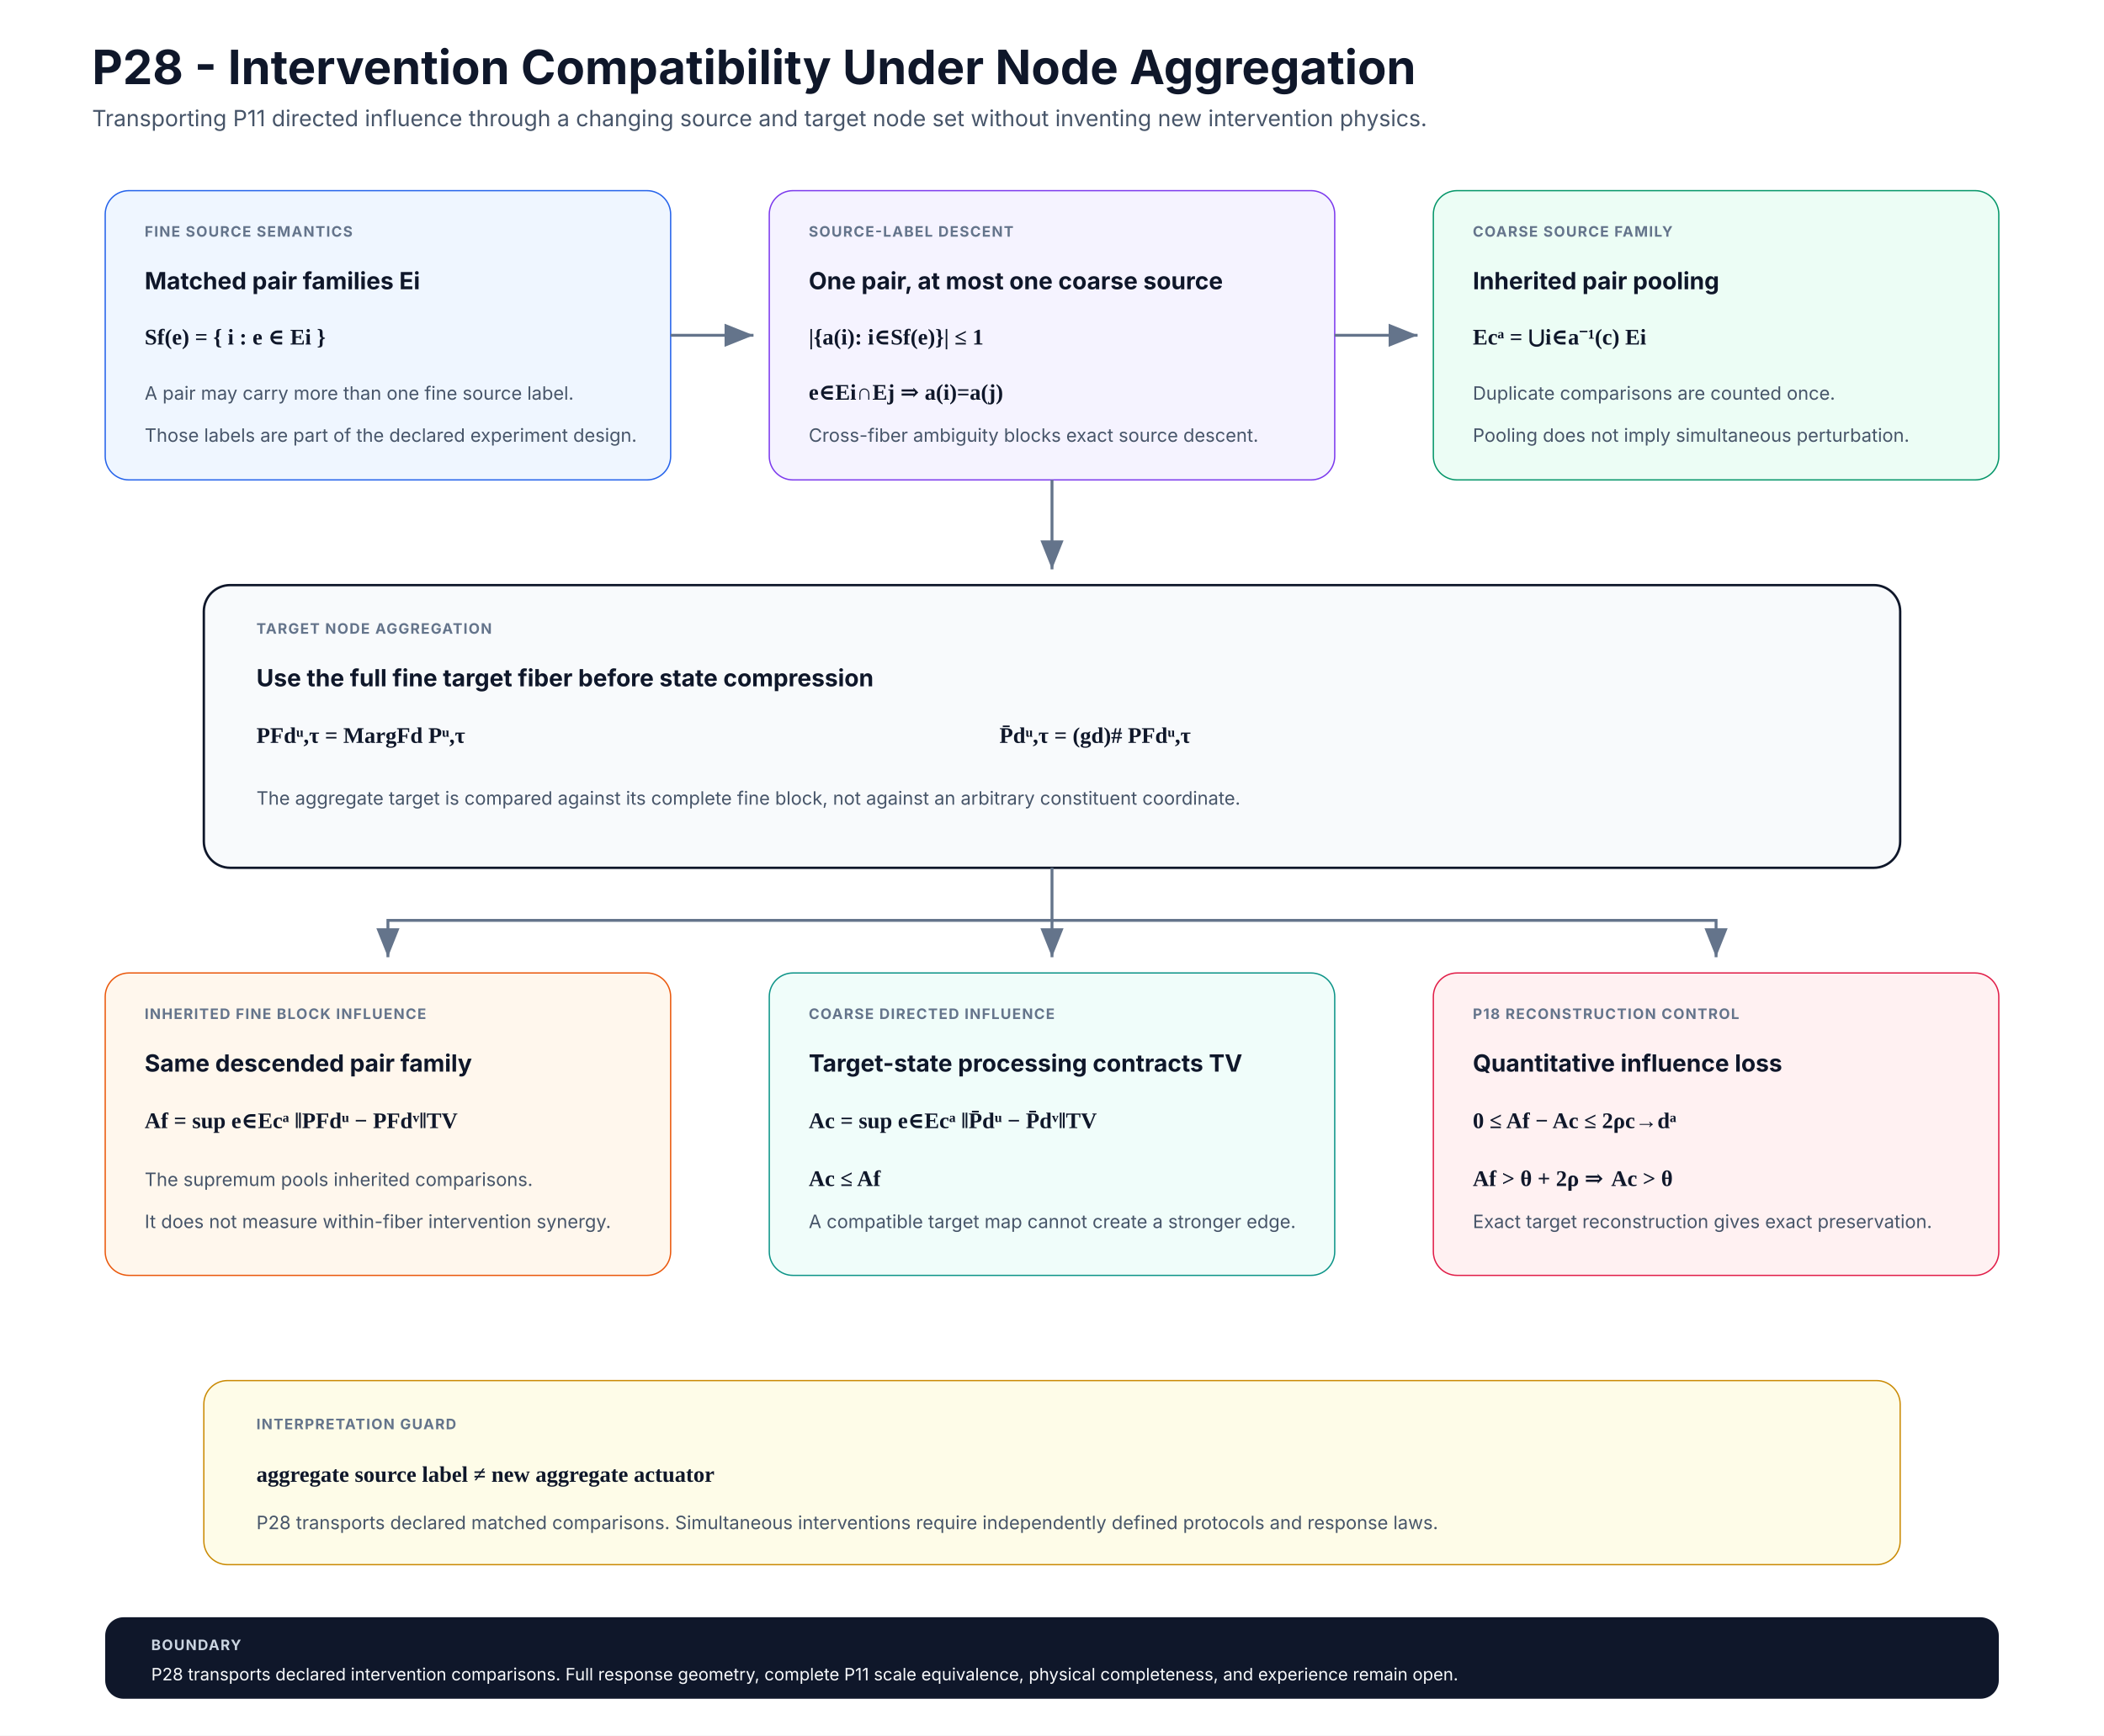
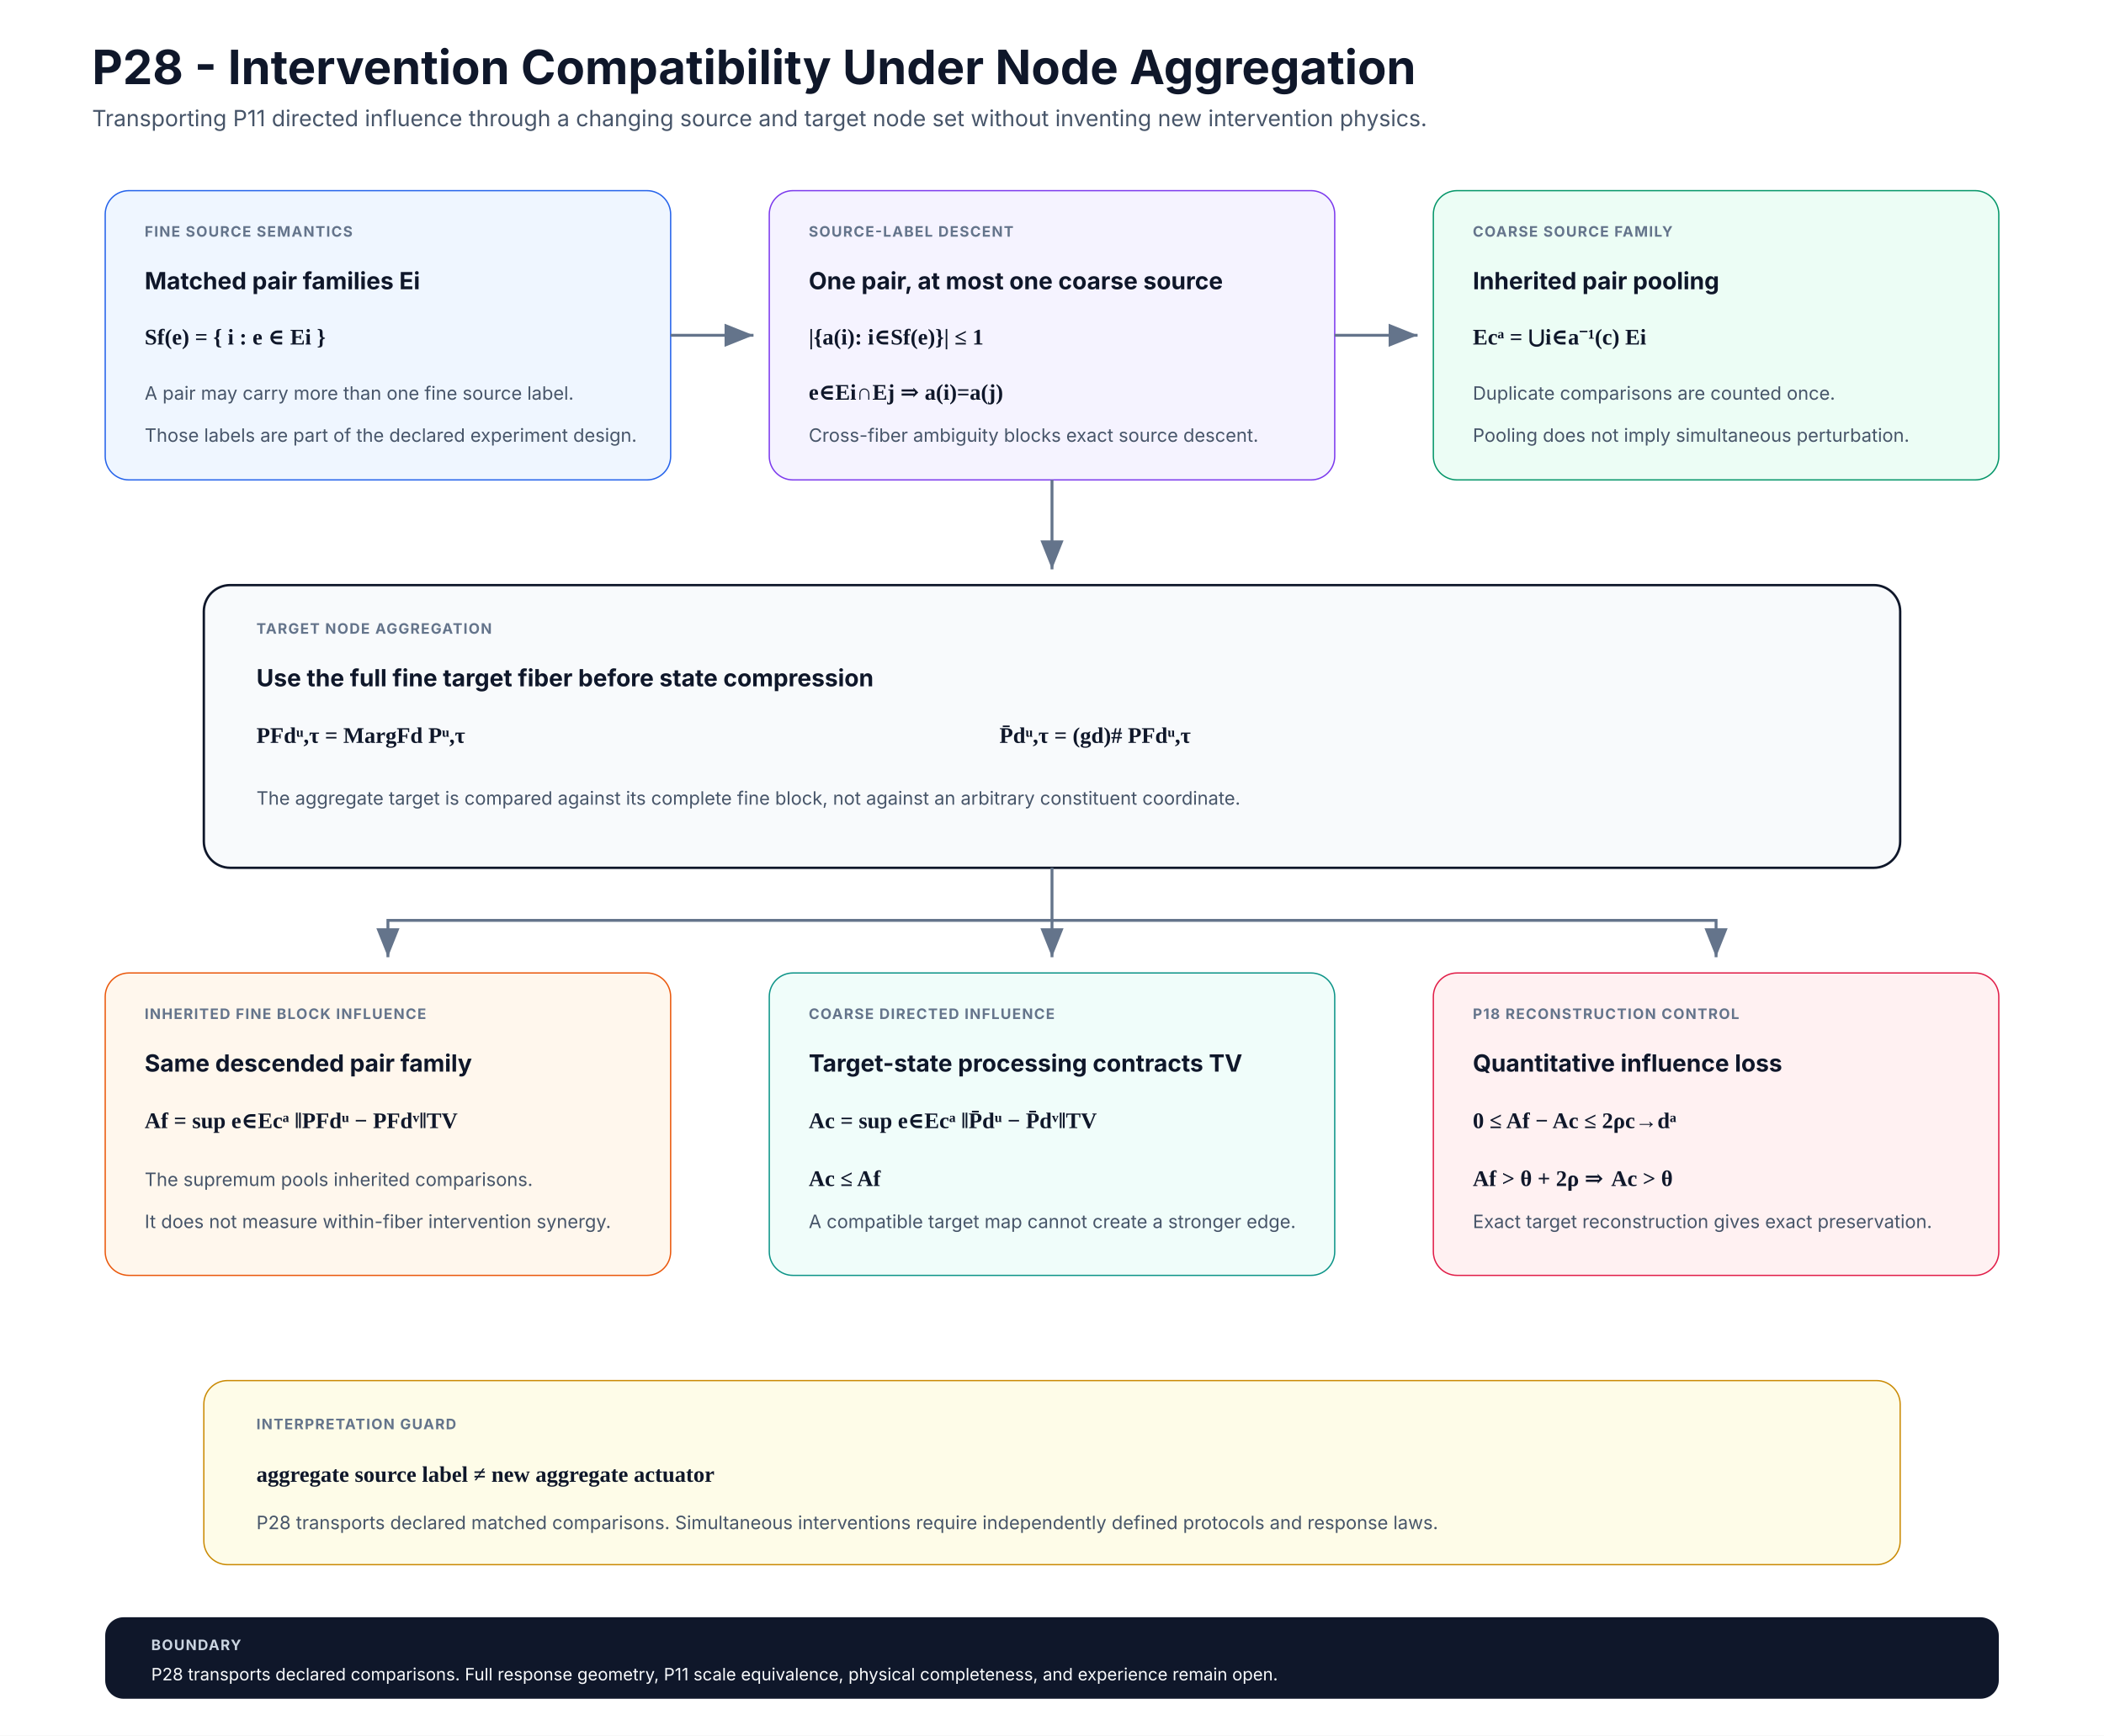
<svg xmlns="http://www.w3.org/2000/svg" width="1600" height="1320" viewBox="0 0 1600 1320" role="img" aria-labelledby="title desc">
  <defs>
    <marker id="arrow" markerWidth="12" markerHeight="12" refX="10" refY="4" orient="auto">
      <path d="M0 0 L0 8 L10 4 z" fill="#64748b" />
    </marker>
    <style>
      .title{font:700 36px Inter,Segoe UI,Arial,sans-serif;fill:#0f172a}
      .subtitle{font:400 17px Inter,Segoe UI,Arial,sans-serif;fill:#475569}
      .label{font:700 11px Inter,Segoe UI,Arial,sans-serif;letter-spacing:.8px;fill:#64748b}
      .head{font:700 18px Inter,Segoe UI,Arial,sans-serif;fill:#0f172a}
      .body{font:400 14px Inter,Segoe UI,Arial,sans-serif;fill:#475569}
      .eq{font:600 17px Georgia,'Times New Roman',serif;fill:#0f172a}
      .arrow{stroke:#64748b;stroke-width:2.2;fill:none;marker-end:url(#arrow)}
    </style>
  </defs>
  <rect width="1600" height="1320" fill="#ffffff" />
  <text x="70" y="64" class="title">P28 - Intervention Compatibility Under Node Aggregation</text>
  <text x="70" y="96" class="subtitle">Transporting P11 directed influence through a changing source and target node set without inventing new intervention physics.</text>
  <rect x="80" y="145" width="430" height="220" rx="18" fill="#eff6ff" stroke="#2563eb" />
  <text x="110" y="180" class="label">FINE SOURCE SEMANTICS</text>
  <text x="110" y="220" class="head">Matched pair families Ei</text>
  <text x="110" y="262" class="eq">Sf(e) = { i : e ∈ Ei }</text>
  <text x="110" y="304" class="body">A pair may carry more than one fine source label.</text>
  <text x="110" y="336" class="body">Those labels are part of the declared experiment design.</text>
  <rect x="585" y="145" width="430" height="220" rx="18" fill="#f5f3ff" stroke="#7c3aed" />
  <text x="615" y="180" class="label">SOURCE-LABEL DESCENT</text>
  <text x="615" y="220" class="head">One pair, at most one coarse source</text>
  <text x="615" y="262" class="eq">|{a(i): i∈Sf(e)}| ≤ 1</text>
  <text x="615" y="304" class="eq">e∈Ei∩Ej ⇒ a(i)=a(j)</text>
  <text x="615" y="336" class="body">Cross-fiber ambiguity blocks exact source descent.</text>
  <rect x="1090" y="145" width="430" height="220" rx="18" fill="#ecfdf5" stroke="#059669" />
  <text x="1120" y="180" class="label">COARSE SOURCE FAMILY</text>
  <text x="1120" y="220" class="head">Inherited pair pooling</text>
  <text x="1120" y="262" class="eq">Ecᵃ = ⋃i∈a⁻¹(c) Ei</text>
  <text x="1120" y="304" class="body">Duplicate comparisons are counted once.</text>
  <text x="1120" y="336" class="body">Pooling does not imply simultaneous perturbation.</text>
  <path class="arrow" d="M510 255 H573" />
  <path class="arrow" d="M1015 255 H1078" />
  <rect x="155" y="445" width="1290" height="215" rx="20" fill="#f8fafc" stroke="#0f172a" stroke-width="1.8" />
  <text x="195" y="482" class="label">TARGET NODE AGGREGATION</text>
  <text x="195" y="522" class="head">Use the full fine target fiber before state compression</text>
  <text x="195" y="565" class="eq">PFdᵘ,τ = MargFd Pᵘ,τ</text>
  <text x="760" y="565" class="eq">P̄dᵘ,τ = (gd)# PFdᵘ,τ</text>
  <text x="195" y="612" class="body">The aggregate target is compared against its complete fine block, not against an arbitrary constituent coordinate.</text>
  <path class="arrow" d="M800 365 V433" />
  <rect x="80" y="740" width="430" height="230" rx="18" fill="#fff7ed" stroke="#ea580c" />
  <text x="110" y="775" class="label">INHERITED FINE BLOCK INFLUENCE</text>
  <text x="110" y="815" class="head">Same descended pair family</text>
  <text x="110" y="858" class="eq">Af = sup e∈Ecᵃ ‖PFdᵘ − PFdᵛ‖TV</text>
  <text x="110" y="902" class="body">The supremum pools inherited comparisons.</text>
  <text x="110" y="934" class="body">It does not measure within-fiber intervention synergy.</text>
  <rect x="585" y="740" width="430" height="230" rx="18" fill="#f0fdfa" stroke="#0d9488" />
  <text x="615" y="775" class="label">COARSE DIRECTED INFLUENCE</text>
  <text x="615" y="815" class="head">Target-state processing contracts TV</text>
  <text x="615" y="858" class="eq">Ac = sup e∈Ecᵃ ‖P̄dᵘ − P̄dᵛ‖TV</text>
  <text x="615" y="902" class="eq">Ac ≤ Af</text>
  <text x="615" y="934" class="body">A compatible target map cannot create a stronger edge.</text>
  <rect x="1090" y="740" width="430" height="230" rx="18" fill="#fff1f2" stroke="#e11d48" />
  <text x="1120" y="775" class="label">P18 RECONSTRUCTION CONTROL</text>
  <text x="1120" y="815" class="head">Quantitative influence loss</text>
  <text x="1120" y="858" class="eq">0 ≤ Af − Ac ≤ 2ρc→dᵃ</text>
  <text x="1120" y="902" class="eq">Af &gt; θ + 2ρ ⇒ Ac &gt; θ</text>
  <text x="1120" y="934" class="body">Exact target reconstruction gives exact preservation.</text>
  <path class="arrow" d="M800 660 V700 H295 V728" />
  <path class="arrow" d="M800 700 V728" />
  <path class="arrow" d="M800 700 H1305 V728" />
  <rect x="155" y="1050" width="1290" height="140" rx="18" fill="#fefce8" stroke="#ca8a04" />
  <text x="195" y="1087" class="label">INTERPRETATION GUARD</text>
  <text x="195" y="1127" class="eq">aggregate source label ≠ new aggregate actuator</text>
  <text x="195" y="1163" class="body">P28 transports declared matched comparisons. Simultaneous interventions require independently defined protocols and response laws.</text>
  <rect x="80" y="1230" width="1440" height="62" rx="14" fill="#0f172a" />
  <text x="115" y="1255" style="font:700 11px Inter,Segoe UI,Arial,sans-serif;letter-spacing:.8px;fill:#cbd5e1">BOUNDARY</text>
-   <text x="115" y="1278" style="font:400 13px Inter,Segoe UI,Arial,sans-serif;fill:#f8fafc">P28 transports declared intervention comparisons. Full response geometry, complete P11 scale equivalence, physical completeness, and experience remain open.</text>
+   <text x="115" y="1278" style="font:400 13px Inter,Segoe UI,Arial,sans-serif;fill:#f8fafc">P28 transports declared comparisons. Full response geometry, P11 scale equivalence, physical completeness, and experience remain open.</text>
</svg>
